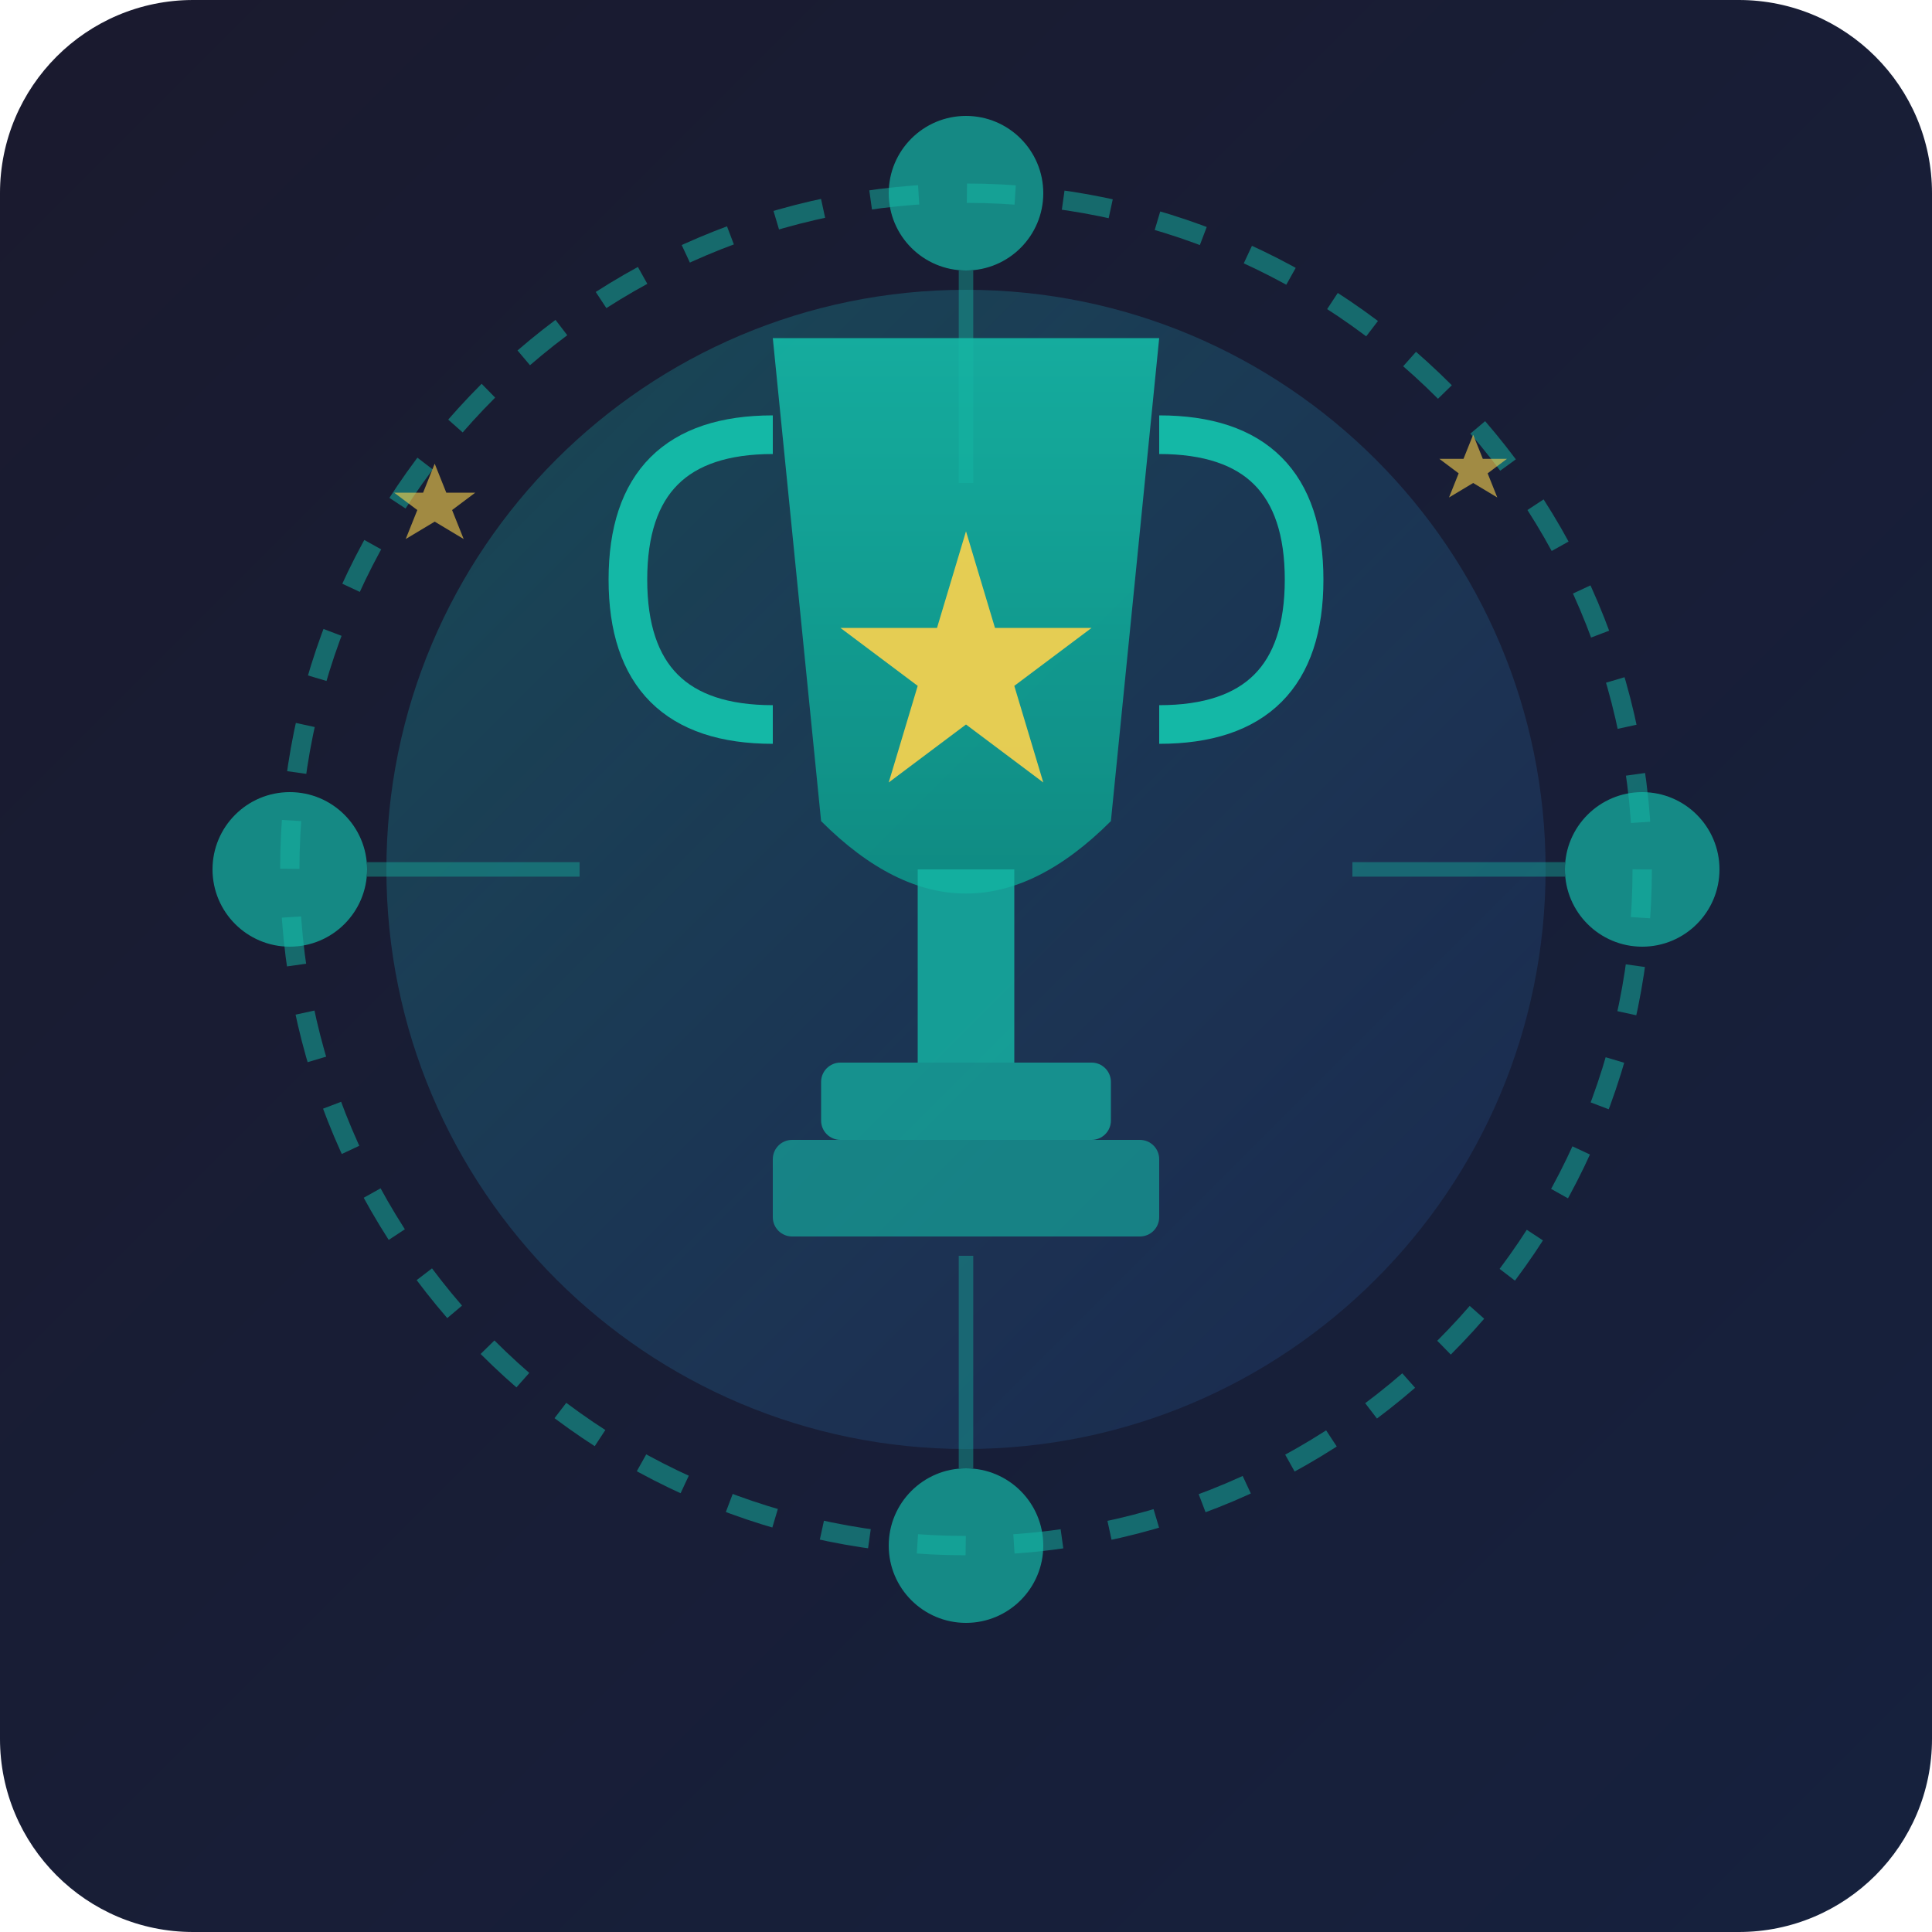
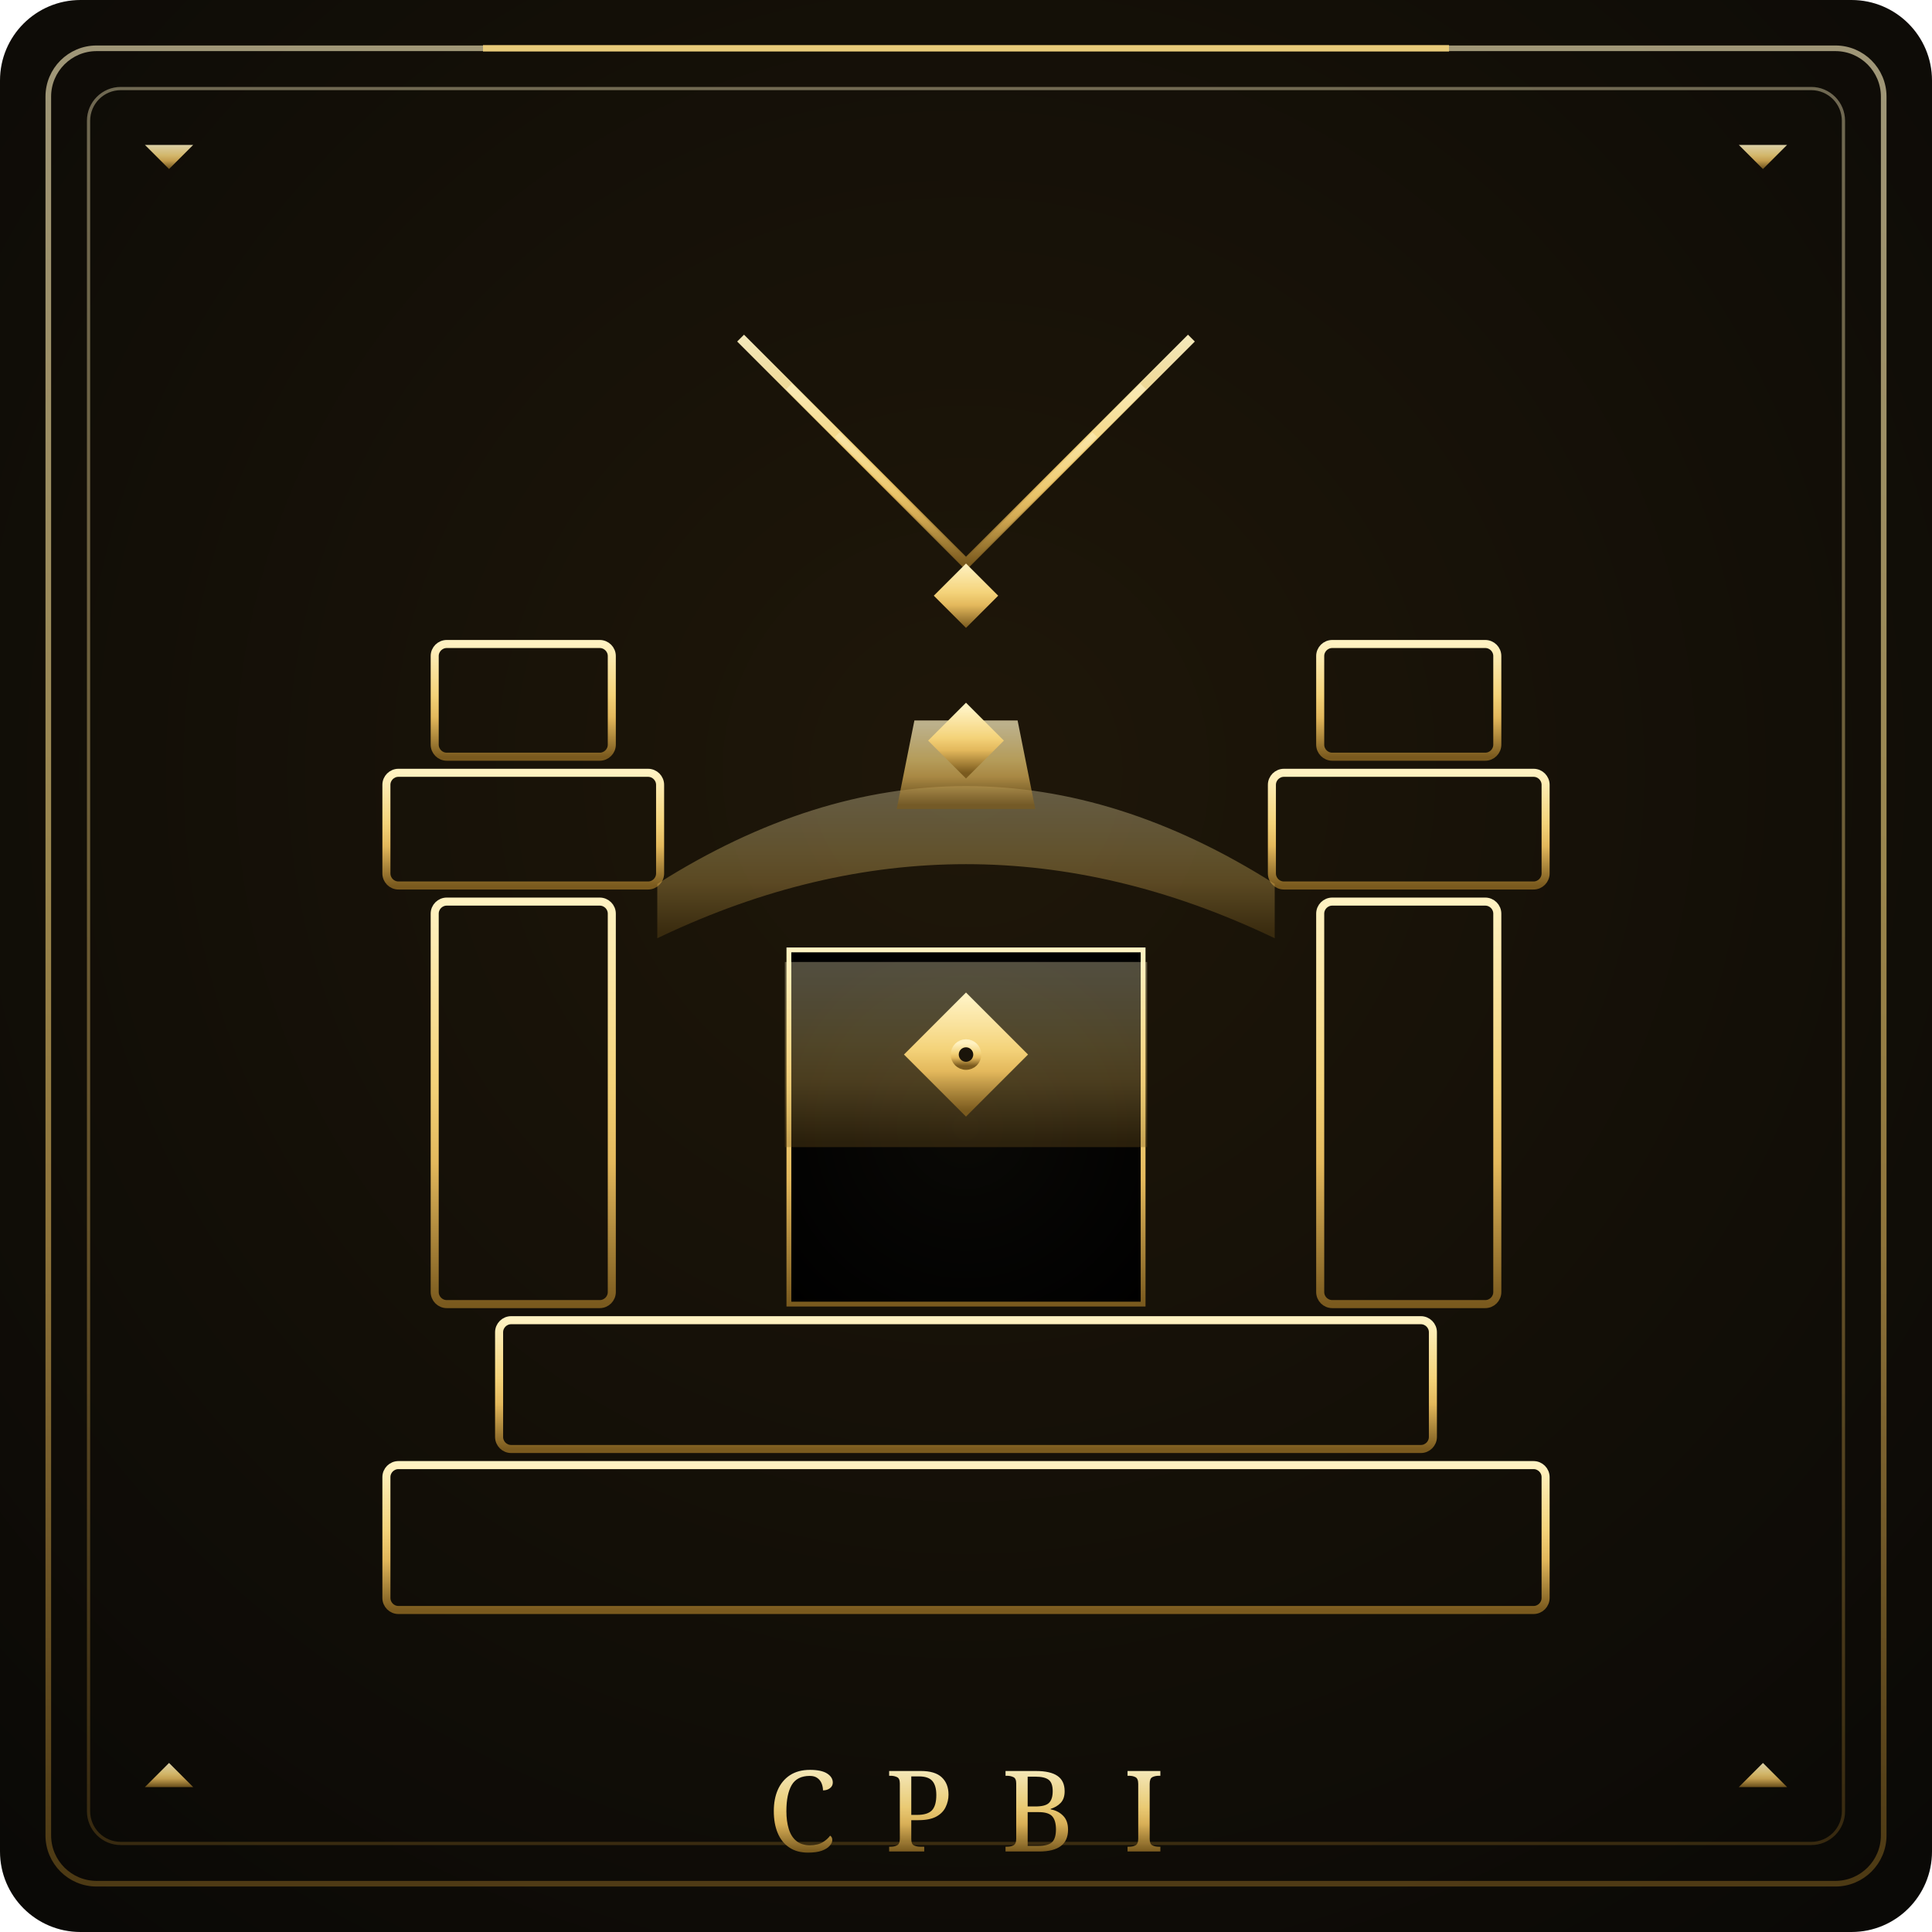
- <svg xmlns="http://www.w3.org/2000/svg" viewBox="0 0 200 200">
+ <svg xmlns="http://www.w3.org/2000/svg" viewBox="0 0 240 240">
  <defs>
-     <linearGradient id="bg-cpbi" x1="0%" y1="0%" x2="100%" y2="100%">
-       <stop offset="0%" style="stop-color:#1a1a2e" />
-       <stop offset="100%" style="stop-color:#16213e" />
+     <linearGradient id="g" x1="0" y1="0" x2="0" y2="1">
+       <stop offset="0" stop-color="#FFF2C2" />
+       <stop offset="0.45" stop-color="#F4D37A" />
+       <stop offset="0.65" stop-color="#E3B85C" />
+       <stop offset="1" stop-color="#7A5A1E" />
    </linearGradient>
-     <linearGradient id="trophy-cpbi" x1="0%" y1="0%" x2="0%" y2="100%">
-       <stop offset="0%" style="stop-color:#14B8A6" />
-       <stop offset="100%" style="stop-color:#0D9488" />
-     </linearGradient>
-     <linearGradient id="glow-cpbi" x1="0%" y1="0%" x2="100%" y2="100%">
-       <stop offset="0%" style="stop-color:#14B8A6;stop-opacity:0.3" />
-       <stop offset="100%" style="stop-color:#3B82F6;stop-opacity:0.1" />
-     </linearGradient>
+     <radialGradient id="bg" cx="0.5" cy="0.4" r="0.75">
+       <stop offset="0" stop-color="#1F1709" />
+       <stop offset="1" stop-color="#0A0906" />
+     </radialGradient>
+     <radialGradient id="bgInner" cx="0.5" cy="0.5" r="0.7">
+       <stop offset="0" stop-color="#0A0906" />
+       <stop offset="1" stop-color="#000000" />
+     </radialGradient>
  </defs>
-   <rect width="200" height="200" fill="url(#bg-cpbi)" rx="20" />
-   <circle cx="100" cy="90" r="60" fill="url(#glow-cpbi)" />
-   <g transform="translate(60, 35)">
-     <path d="M20,0 L60,0 L55,50 Q40,65 25,50 L20,0" fill="url(#trophy-cpbi)" opacity="0.9" />
-     <path d="M20,10 Q5,10 5,25 Q5,40 20,40" fill="none" stroke="#14B8A6" stroke-width="4" />
-     <path d="M60,10 Q75,10 75,25 Q75,40 60,40" fill="none" stroke="#14B8A6" stroke-width="4" />
-     <rect x="35" y="55" width="10" height="20" fill="#14B8A6" opacity="0.8" />
-     <rect x="25" y="75" width="30" height="8" fill="#14B8A6" opacity="0.7" rx="2" />
-     <rect x="20" y="83" width="40" height="10" fill="#14B8A6" opacity="0.6" rx="2" />
-     <polygon points="40,20 43,30 53,30 45,36 48,46 40,40 32,46 35,36 27,30 37,30" fill="#FCD34D" opacity="0.9" />
+   <rect width="240" height="240" rx="10" fill="url(#bg)" />
+   <rect x="6" y="6" width="228" height="228" rx="6" fill="none" stroke="url(#g)" stroke-width="0.7" opacity="0.6" />
+   <rect x="11" y="11" width="218" height="218" rx="4" fill="none" stroke="url(#g)" stroke-width="0.4" opacity="0.4" />
+   <line x1="60" y1="6" x2="180" y2="6" stroke="#F4D37A" stroke-width="0.8" opacity="0.85" />
+   <g fill="url(#g)" opacity="0.85">
+     <path d="M 18 18 L 24 18 L 21 21 Z" />
+     <path d="M 222 18 L 216 18 L 219 21 Z" />
+     <path d="M 18 222 L 24 222 L 21 219 Z" />
+     <path d="M 222 222 L 216 222 L 219 219 Z" />
  </g>
-   <g stroke="#14B8A6" stroke-width="2" opacity="0.5">
-     <circle cx="100" cy="90" r="70" fill="none" stroke-dasharray="5,5" />
+   <g transform="translate(120 56)">
+     <path d="M -28 -14 L 0 14 L 28 -14" fill="none" stroke="url(#g)" stroke-width="1.2" opacity="0.95" />
+     <path d="M -22 -8 L 0 14 L 22 -8" fill="none" stroke="url(#g)" stroke-width="1" opacity="0.7" />
+     <path d="M -16 -2 L 0 14 L 16 -2" fill="none" stroke="url(#g)" stroke-width="0.8" opacity="0.5" />
+     <line x1="-32" y1="-16" x2="32" y2="-16" stroke="url(#g)" stroke-width="0.6" opacity="0.55" />
+     <line x1="-32" y1="-19" x2="32" y2="-19" stroke="url(#g)" stroke-width="0.4" opacity="0.4" />
+     <path d="M 0 14 L 4 18 L 0 22 L -4 18 Z" fill="url(#g)" />
  </g>
-   <g fill="#14B8A6" opacity="0.7">
-     <circle cx="100" cy="20" r="8" />
-     <circle cx="170" cy="90" r="8" />
-     <circle cx="100" cy="160" r="8" />
-     <circle cx="30" cy="90" r="8" />
+   <g transform="translate(120 0)" stroke="url(#g)" fill="none" stroke-width="1">
+     <rect x="-66" y="80" width="22" height="14" rx="1.5" />
+     <rect x="-72" y="96" width="34" height="14" rx="1.5" />
+     <rect x="-66" y="112" width="22" height="50" rx="1.5" />
+     <rect x="44" y="80" width="22" height="14" rx="1.5" />
+     <rect x="38" y="96" width="34" height="14" rx="1.5" />
+     <rect x="44" y="112" width="22" height="50" rx="1.5" />
+     <path d="M -38 110 Q 0 86 38 110 L 38 116 Q 0 98 -38 116 Z" fill="url(#g)" opacity="0.32" stroke="url(#g)" stroke-width="0.7" />
+     <path d="M -6 90 L 6 90 L 8 100 L -8 100 Z" fill="url(#g)" opacity="0.7" />
+     <path d="M 0 88 L 4 92 L 0 96 L -4 92 Z" fill="url(#g)" />
+     <rect x="-22" y="118" width="44" height="44" fill="url(#bgInner)" stroke="url(#g)" stroke-width="0.6" />
+     <rect x="-22" y="120" width="44" height="22" fill="url(#g)" opacity="0.32" />
+     <g transform="translate(0 131)">
+       <path d="M 0 -7 L 7 0 L 0 7 L -7 0 Z" fill="url(#g)" />
+       <circle r="1.4" fill="#1A140A" />
+     </g>
+     <rect x="-58" y="164" width="116" height="16" rx="1.5" />
+     <rect x="-72" y="182" width="144" height="18" rx="1.5" />
+     <line x1="-50" y1="184" x2="-50" y2="198" opacity="0.5" />
+     <line x1="-25" y1="184" x2="-25" y2="198" opacity="0.5" />
+     <line x1="0" y1="184" x2="0" y2="198" opacity="0.5" />
+     <line x1="25" y1="184" x2="25" y2="198" opacity="0.5" />
+     <line x1="50" y1="184" x2="50" y2="198" opacity="0.5" />
  </g>
-   <g stroke="#14B8A6" stroke-width="1.5" opacity="0.4">
-     <line x1="100" y1="28" x2="100" y2="50" />
-     <line x1="162" y1="90" x2="140" y2="90" />
-     <line x1="100" y1="152" x2="100" y2="130" />
-     <line x1="38" y1="90" x2="60" y2="90" />
-   </g>
-   <g fill="#FCD34D" opacity="0.6">
-     <polygon points="45,50 47,55 52,55 48,58 50,63 45,60 40,63 42,58 38,55 43,55" transform="scale(0.6) translate(30,30)" />
-     <polygon points="45,50 47,55 52,55 48,58 50,63 45,60 40,63 42,58 38,55 43,55" transform="scale(0.5) translate(260,40)" />
-   </g>
+   <line x1="80" y1="216" x2="160" y2="216" stroke="url(#g)" stroke-width="0.4" opacity="0.5" />
+   <text x="120" y="230" text-anchor="middle" font-family="Limelight, serif" font-size="14" letter-spacing="6" fill="url(#g)" opacity="0.95">CPBI</text>
</svg>
